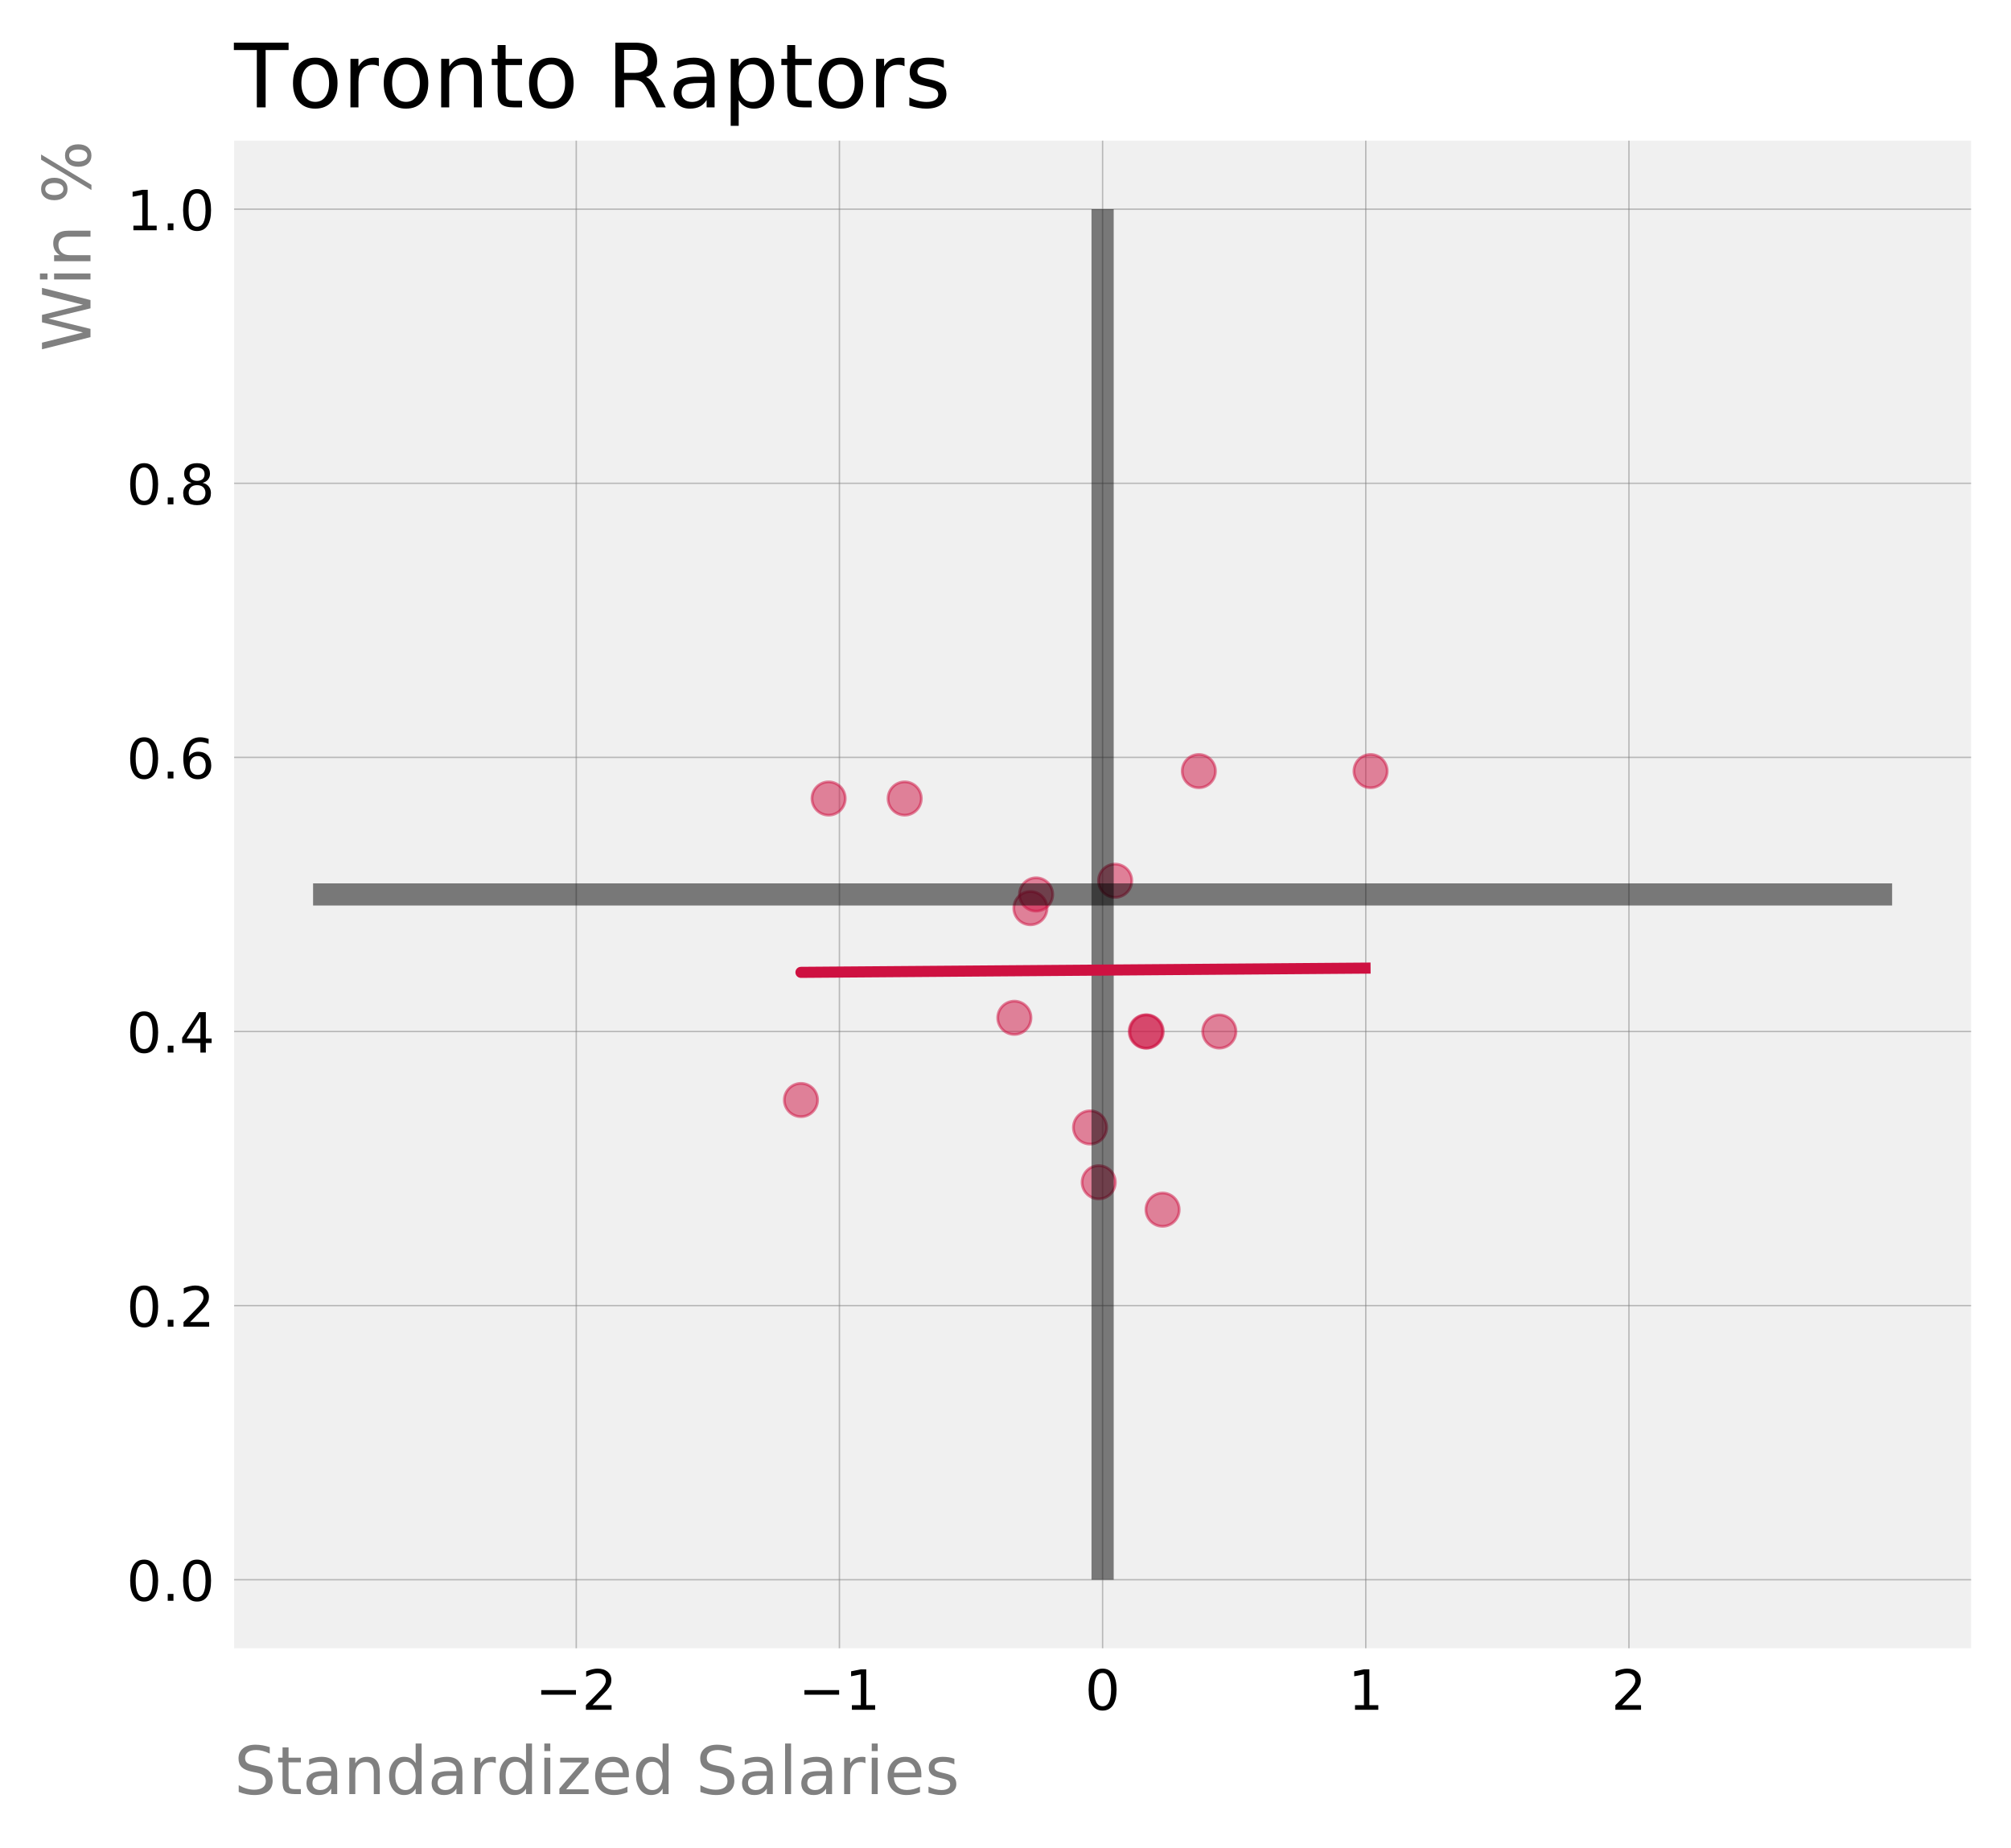
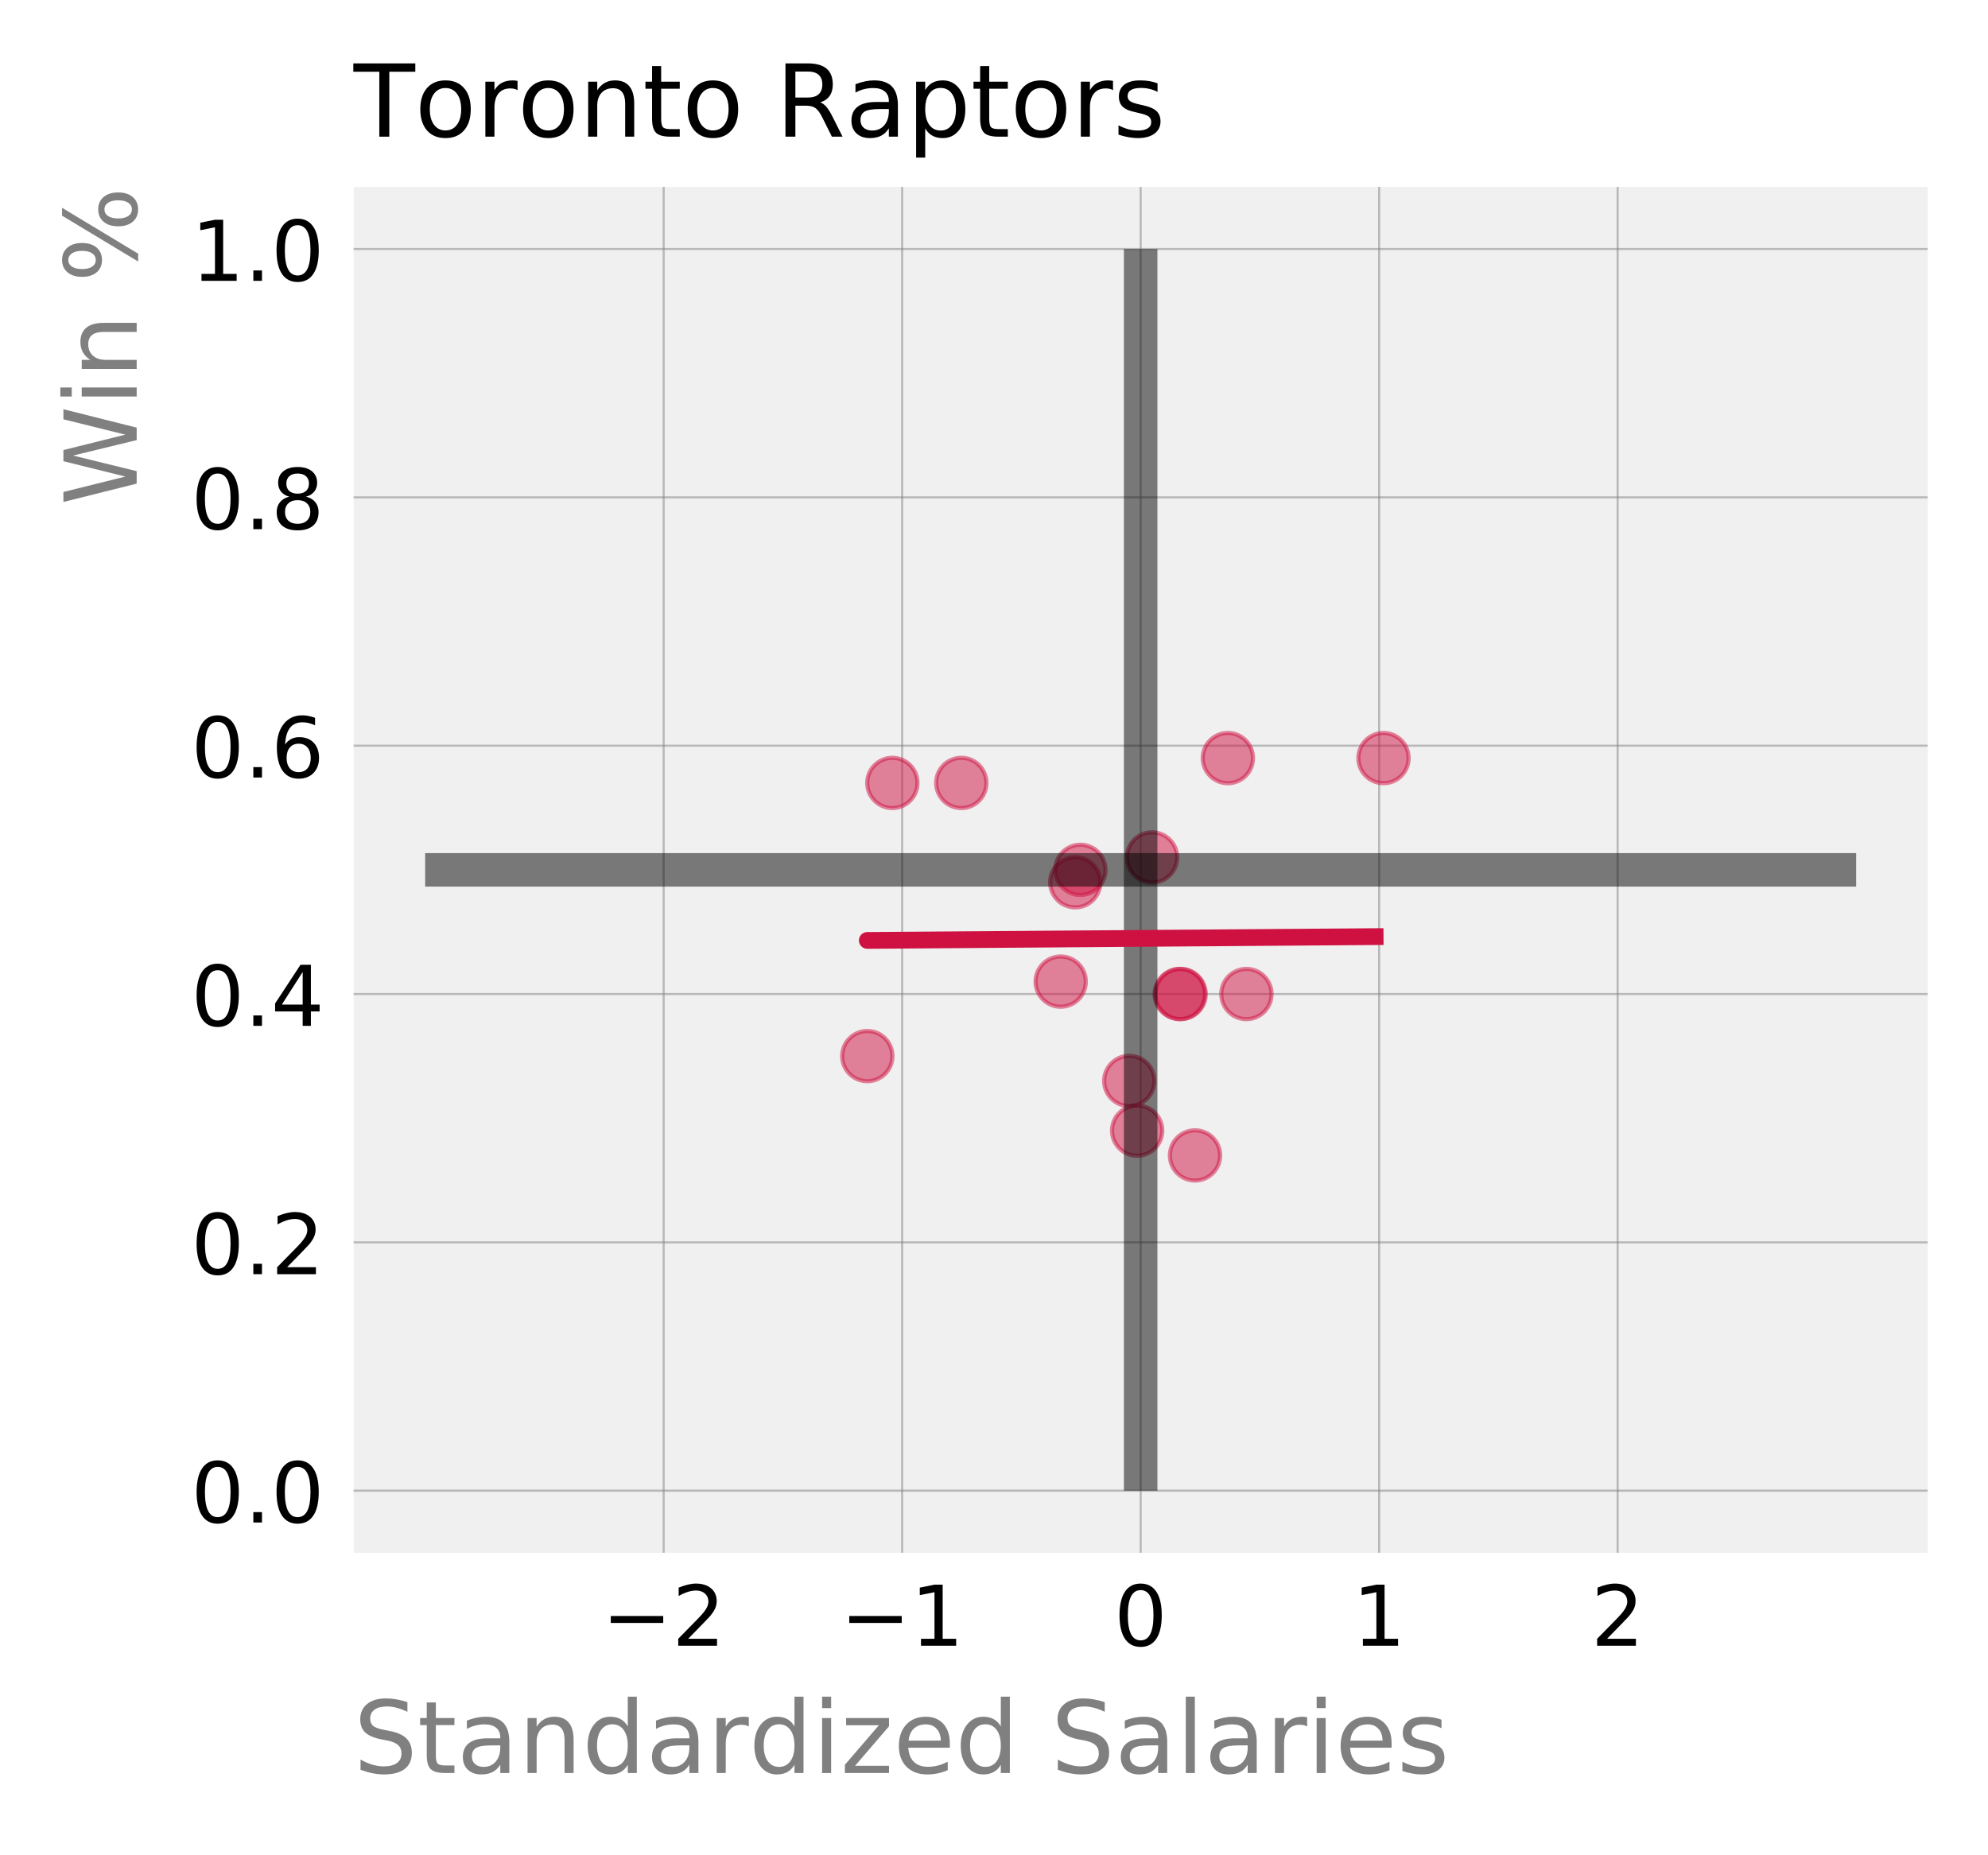
- <svg xmlns="http://www.w3.org/2000/svg" xmlns:xlink="http://www.w3.org/1999/xlink" height="333.149pt" version="1.1" viewBox="0 0 362.617 333.149" width="362.617pt">
+ <svg xmlns="http://www.w3.org/2000/svg" xmlns:xlink="http://www.w3.org/1999/xlink" height="221.39pt" version="1.1" viewBox="0 0 237.337 221.39" width="237.337pt">
  <defs>
    <style type="text/css">
*{stroke-linecap:butt;stroke-linejoin:round;}
  </style>
  </defs>
  <g id="figure_1">
    <g id="patch_1">
-       <path d="M -0 333.149  L 362.617 333.149  L 362.617 0  L -0 0  z " style="fill:none;" />
+       <path d="M 0 221.39  L 237.337 221.39  L 237.337 0  L 0 0  z " style="fill:none;" />
    </g>
    <g id="axes_1">
      <g id="patch_2">
-         <path d="M 42.217 297.158  L 355.417 297.158  L 355.417 25.358  L 42.217 25.358  z " style="fill:#f0f0f0;" />
+         <path d="M 42.217 185.398  L 230.137 185.398  L 230.137 22.318  L 42.217 22.318  z " style="fill:#f0f0f0;" />
      </g>
      <g id="matplotlib.axis_1">
        <g id="xtick_1">
          <g id="line2d_1">
-             <path clip-path="url(#pd4d5af6afb)" d="M 103.908 297.158  L 103.908 25.358  " style="fill:none;stroke:#808080;stroke-opacity:0.5;stroke-width:0.25;" />
+             <path clip-path="url(#p724fbe70ea)" d="M 79.231 185.398  L 79.231 22.318  " style="fill:none;stroke:#808080;stroke-opacity:0.5;stroke-width:0.25;" />
          </g>
          <g id="line2d_2" />
          <g id="text_1">
            <defs>
              <path d="M 10.594 35.5  L 73.188 35.5  L 73.188 27.203  L 10.594 27.203  z " id="DejaVuSans-8722" />
              <path d="M 19.188 8.297  L 53.609 8.297  L 53.609 0  L 7.328 0  L 7.328 8.297  Q 12.938 14.109 22.625 23.891  Q 32.328 33.688 34.812 36.531  Q 39.547 41.844 41.422 45.531  Q 43.312 49.219 43.312 52.781  Q 43.312 58.594 39.234 62.25  Q 35.156 65.922 28.609 65.922  Q 23.969 65.922 18.812 64.312  Q 13.672 62.703 7.812 59.422  L 7.812 69.391  Q 13.766 71.781 18.938 73  Q 24.125 74.219 28.422 74.219  Q 39.75 74.219 46.484 68.547  Q 53.219 62.891 53.219 53.422  Q 53.219 48.922 51.531 44.891  Q 49.859 40.875 45.406 35.406  Q 44.188 33.984 37.641 27.219  Q 31.109 20.453 19.188 8.297  z " id="DejaVuSans-50" />
            </defs>
-             <g transform="translate(96.53669 308.2559)scale(0.1 -0.1)">
+             <g transform="translate(71.86033 196.4966)scale(0.1 -0.1)">
              <use xlink:href="#DejaVuSans-8722" />
              <use x="83.789" xlink:href="#DejaVuSans-50" />
            </g>
          </g>
        </g>
        <g id="xtick_2">
          <g id="line2d_3">
-             <path clip-path="url(#pd4d5af6afb)" d="M 151.362 297.158  L 151.362 25.358  " style="fill:none;stroke:#808080;stroke-opacity:0.5;stroke-width:0.25;" />
+             <path clip-path="url(#p724fbe70ea)" d="M 107.704 185.398  L 107.704 22.318  " style="fill:none;stroke:#808080;stroke-opacity:0.5;stroke-width:0.25;" />
          </g>
          <g id="line2d_4" />
          <g id="text_2">
            <defs>
              <path d="M 12.406 8.297  L 28.516 8.297  L 28.516 63.922  L 10.984 60.406  L 10.984 69.391  L 28.422 72.906  L 38.281 72.906  L 38.281 8.297  L 54.391 8.297  L 54.391 0  L 12.406 0  z " id="DejaVuSans-49" />
            </defs>
-             <g transform="translate(143.9912 308.2559)scale(0.1 -0.1)">
+             <g transform="translate(100.3331 196.4966)scale(0.1 -0.1)">
              <use xlink:href="#DejaVuSans-8722" />
              <use x="83.789" xlink:href="#DejaVuSans-49" />
            </g>
          </g>
        </g>
        <g id="xtick_3">
          <g id="line2d_5">
-             <path clip-path="url(#pd4d5af6afb)" d="M 198.817 297.158  L 198.817 25.358  " style="fill:none;stroke:#808080;stroke-opacity:0.5;stroke-width:0.25;" />
+             <path clip-path="url(#p724fbe70ea)" d="M 136.177 185.398  L 136.177 22.318  " style="fill:none;stroke:#808080;stroke-opacity:0.5;stroke-width:0.25;" />
          </g>
          <g id="line2d_6" />
          <g id="text_3">
            <defs>
              <path d="M 31.781 66.406  Q 24.172 66.406 20.328 58.906  Q 16.5 51.422 16.5 36.375  Q 16.5 21.391 20.328 13.891  Q 24.172 6.391 31.781 6.391  Q 39.453 6.391 43.281 13.891  Q 47.125 21.391 47.125 36.375  Q 47.125 51.422 43.281 58.906  Q 39.453 66.406 31.781 66.406  z M 31.781 74.219  Q 44.047 74.219 50.516 64.516  Q 56.984 54.828 56.984 36.375  Q 56.984 17.969 50.516 8.266  Q 44.047 -1.422 31.781 -1.422  Q 19.531 -1.422 13.062 8.266  Q 6.594 17.969 6.594 36.375  Q 6.594 54.828 13.062 64.516  Q 19.531 74.219 31.781 74.219  z " id="DejaVuSans-48" />
            </defs>
-             <g transform="translate(195.6356 308.2559)scale(0.1 -0.1)">
+             <g transform="translate(132.9956 196.4966)scale(0.1 -0.1)">
              <use xlink:href="#DejaVuSans-48" />
            </g>
          </g>
        </g>
        <g id="xtick_4">
          <g id="line2d_7">
-             <path clip-path="url(#pd4d5af6afb)" d="M 246.271 297.158  L 246.271 25.358  " style="fill:none;stroke:#808080;stroke-opacity:0.5;stroke-width:0.25;" />
+             <path clip-path="url(#p724fbe70ea)" d="M 164.65 185.398  L 164.65 22.318  " style="fill:none;stroke:#808080;stroke-opacity:0.5;stroke-width:0.25;" />
          </g>
          <g id="line2d_8" />
          <g id="text_4">
-             <g transform="translate(243.0902 308.2559)scale(0.1 -0.1)">
+             <g transform="translate(161.4684 196.4966)scale(0.1 -0.1)">
              <use xlink:href="#DejaVuSans-49" />
            </g>
          </g>
        </g>
        <g id="xtick_5">
          <g id="line2d_9">
-             <path clip-path="url(#pd4d5af6afb)" d="M 293.726 297.158  L 293.726 25.358  " style="fill:none;stroke:#808080;stroke-opacity:0.5;stroke-width:0.25;" />
+             <path clip-path="url(#p724fbe70ea)" d="M 193.122 185.398  L 193.122 22.318  " style="fill:none;stroke:#808080;stroke-opacity:0.5;stroke-width:0.25;" />
          </g>
          <g id="line2d_10" />
          <g id="text_5">
-             <g transform="translate(290.5447 308.2559)scale(0.1 -0.1)">
+             <g transform="translate(189.9411 196.4966)scale(0.1 -0.1)">
              <use xlink:href="#DejaVuSans-50" />
            </g>
          </g>
        </g>
        <g id="text_6">
          <defs>
            <path d="M 53.516 70.516  L 53.516 60.891  Q 47.906 63.578 42.922 64.891  Q 37.938 66.219 33.297 66.219  Q 25.25 66.219 20.875 63.094  Q 16.5 59.969 16.5 54.203  Q 16.5 49.359 19.406 46.891  Q 22.312 44.438 30.422 42.922  L 36.375 41.703  Q 47.406 39.594 52.656 34.297  Q 57.906 29 57.906 20.125  Q 57.906 9.516 50.797 4.047  Q 43.703 -1.422 29.984 -1.422  Q 24.812 -1.422 18.969 -0.25  Q 13.141 0.922 6.891 3.219  L 6.891 13.375  Q 12.891 10.016 18.656 8.297  Q 24.422 6.594 29.984 6.594  Q 38.422 6.594 43.016 9.906  Q 47.609 13.234 47.609 19.391  Q 47.609 24.75 44.312 27.781  Q 41.016 30.812 33.5 32.328  L 27.484 33.5  Q 16.453 35.688 11.516 40.375  Q 6.594 45.062 6.594 53.422  Q 6.594 63.094 13.406 68.656  Q 20.219 74.219 32.172 74.219  Q 37.312 74.219 42.625 73.281  Q 47.953 72.359 53.516 70.516  z " id="DejaVuSans-83" />
            <path d="M 18.312 70.219  L 18.312 54.688  L 36.812 54.688  L 36.812 47.703  L 18.312 47.703  L 18.312 18.016  Q 18.312 11.328 20.141 9.422  Q 21.969 7.516 27.594 7.516  L 36.812 7.516  L 36.812 0  L 27.594 0  Q 17.188 0 13.234 3.875  Q 9.281 7.766 9.281 18.016  L 9.281 47.703  L 2.688 47.703  L 2.688 54.688  L 9.281 54.688  L 9.281 70.219  z " id="DejaVuSans-116" />
            <path d="M 34.281 27.484  Q 23.391 27.484 19.188 25  Q 14.984 22.516 14.984 16.5  Q 14.984 11.719 18.141 8.906  Q 21.297 6.109 26.703 6.109  Q 34.188 6.109 38.703 11.406  Q 43.219 16.703 43.219 25.484  L 43.219 27.484  z M 52.203 31.203  L 52.203 0  L 43.219 0  L 43.219 8.297  Q 40.141 3.328 35.547 0.953  Q 30.953 -1.422 24.312 -1.422  Q 15.922 -1.422 10.953 3.297  Q 6 8.016 6 15.922  Q 6 25.141 12.172 29.828  Q 18.359 34.516 30.609 34.516  L 43.219 34.516  L 43.219 35.406  Q 43.219 41.609 39.141 45  Q 35.062 48.391 27.688 48.391  Q 23 48.391 18.547 47.266  Q 14.109 46.141 10.016 43.891  L 10.016 52.203  Q 14.938 54.109 19.578 55.047  Q 24.219 56 28.609 56  Q 40.484 56 46.344 49.844  Q 52.203 43.703 52.203 31.203  z " id="DejaVuSans-97" />
            <path d="M 54.891 33.016  L 54.891 0  L 45.906 0  L 45.906 32.719  Q 45.906 40.484 42.875 44.328  Q 39.844 48.188 33.797 48.188  Q 26.516 48.188 22.312 43.547  Q 18.109 38.922 18.109 30.906  L 18.109 0  L 9.078 0  L 9.078 54.688  L 18.109 54.688  L 18.109 46.188  Q 21.344 51.125 25.703 53.562  Q 30.078 56 35.797 56  Q 45.219 56 50.047 50.172  Q 54.891 44.344 54.891 33.016  z " id="DejaVuSans-110" />
            <path d="M 45.406 46.391  L 45.406 75.984  L 54.391 75.984  L 54.391 0  L 45.406 0  L 45.406 8.203  Q 42.578 3.328 38.25 0.953  Q 33.938 -1.422 27.875 -1.422  Q 17.969 -1.422 11.734 6.484  Q 5.516 14.406 5.516 27.297  Q 5.516 40.188 11.734 48.094  Q 17.969 56 27.875 56  Q 33.938 56 38.25 53.625  Q 42.578 51.266 45.406 46.391  z M 14.797 27.297  Q 14.797 17.391 18.875 11.75  Q 22.953 6.109 30.078 6.109  Q 37.203 6.109 41.297 11.75  Q 45.406 17.391 45.406 27.297  Q 45.406 37.203 41.297 42.844  Q 37.203 48.484 30.078 48.484  Q 22.953 48.484 18.875 42.844  Q 14.797 37.203 14.797 27.297  z " id="DejaVuSans-100" />
            <path d="M 41.109 46.297  Q 39.594 47.172 37.812 47.578  Q 36.031 48 33.891 48  Q 26.266 48 22.188 43.047  Q 18.109 38.094 18.109 28.812  L 18.109 0  L 9.078 0  L 9.078 54.688  L 18.109 54.688  L 18.109 46.188  Q 20.953 51.172 25.484 53.578  Q 30.031 56 36.531 56  Q 37.453 56 38.578 55.875  Q 39.703 55.766 41.062 55.516  z " id="DejaVuSans-114" />
            <path d="M 9.422 54.688  L 18.406 54.688  L 18.406 0  L 9.422 0  z M 9.422 75.984  L 18.406 75.984  L 18.406 64.594  L 9.422 64.594  z " id="DejaVuSans-105" />
            <path d="M 5.516 54.688  L 48.188 54.688  L 48.188 46.484  L 14.406 7.172  L 48.188 7.172  L 48.188 0  L 4.297 0  L 4.297 8.203  L 38.094 47.516  L 5.516 47.516  z " id="DejaVuSans-122" />
            <path d="M 56.203 29.594  L 56.203 25.203  L 14.891 25.203  Q 15.484 15.922 20.484 11.062  Q 25.484 6.203 34.422 6.203  Q 39.594 6.203 44.453 7.469  Q 49.312 8.734 54.109 11.281  L 54.109 2.781  Q 49.266 0.734 44.188 -0.344  Q 39.109 -1.422 33.891 -1.422  Q 20.797 -1.422 13.156 6.188  Q 5.516 13.812 5.516 26.812  Q 5.516 40.234 12.766 48.109  Q 20.016 56 32.328 56  Q 43.359 56 49.781 48.891  Q 56.203 41.797 56.203 29.594  z M 47.219 32.234  Q 47.125 39.594 43.094 43.984  Q 39.062 48.391 32.422 48.391  Q 24.906 48.391 20.391 44.141  Q 15.875 39.891 15.188 32.172  z " id="DejaVuSans-101" />
            <path id="DejaVuSans-32" />
            <path d="M 9.422 75.984  L 18.406 75.984  L 18.406 0  L 9.422 0  z " id="DejaVuSans-108" />
            <path d="M 44.281 53.078  L 44.281 44.578  Q 40.484 46.531 36.375 47.5  Q 32.281 48.484 27.875 48.484  Q 21.188 48.484 17.844 46.438  Q 14.5 44.391 14.5 40.281  Q 14.5 37.156 16.891 35.375  Q 19.281 33.594 26.516 31.984  L 29.594 31.297  Q 39.156 29.25 43.188 25.516  Q 47.219 21.781 47.219 15.094  Q 47.219 7.469 41.188 3.016  Q 35.156 -1.422 24.609 -1.422  Q 20.219 -1.422 15.453 -0.562  Q 10.688 0.297 5.422 2  L 5.422 11.281  Q 10.406 8.688 15.234 7.391  Q 20.062 6.109 24.812 6.109  Q 31.156 6.109 34.562 8.281  Q 37.984 10.453 37.984 14.406  Q 37.984 18.062 35.516 20.016  Q 33.062 21.969 24.703 23.781  L 21.578 24.516  Q 13.234 26.266 9.516 29.906  Q 5.812 33.547 5.812 39.891  Q 5.812 47.609 11.281 51.797  Q 16.75 56 26.812 56  Q 31.781 56 36.172 55.266  Q 40.578 54.547 44.281 53.078  z " id="DejaVuSans-115" />
          </defs>
-           <g style="fill:#808080;" transform="translate(42.21688 323.4538)scale(0.12 -0.12)">
+           <g style="fill:#808080;" transform="translate(42.21688 211.6944)scale(0.12 -0.12)">
            <use xlink:href="#DejaVuSans-83" />
            <use x="63.477" xlink:href="#DejaVuSans-116" />
            <use x="102.686" xlink:href="#DejaVuSans-97" />
            <use x="163.965" xlink:href="#DejaVuSans-110" />
            <use x="227.344" xlink:href="#DejaVuSans-100" />
            <use x="290.82" xlink:href="#DejaVuSans-97" />
            <use x="352.1" xlink:href="#DejaVuSans-114" />
            <use x="393.197" xlink:href="#DejaVuSans-100" />
            <use x="456.674" xlink:href="#DejaVuSans-105" />
            <use x="484.457" xlink:href="#DejaVuSans-122" />
            <use x="536.947" xlink:href="#DejaVuSans-101" />
            <use x="598.471" xlink:href="#DejaVuSans-100" />
            <use x="661.947" xlink:href="#DejaVuSans-32" />
            <use x="693.734" xlink:href="#DejaVuSans-83" />
            <use x="757.211" xlink:href="#DejaVuSans-97" />
            <use x="818.49" xlink:href="#DejaVuSans-108" />
            <use x="846.273" xlink:href="#DejaVuSans-97" />
            <use x="907.553" xlink:href="#DejaVuSans-114" />
            <use x="948.666" xlink:href="#DejaVuSans-105" />
            <use x="976.449" xlink:href="#DejaVuSans-101" />
            <use x="1037.973" xlink:href="#DejaVuSans-115" />
          </g>
        </g>
      </g>
      <g id="matplotlib.axis_2">
        <g id="ytick_1">
          <g id="line2d_11">
-             <path clip-path="url(#pd4d5af6afb)" d="M 42.217 284.803  L 355.417 284.803  " style="fill:none;stroke:#808080;stroke-opacity:0.5;stroke-width:0.25;" />
+             <path clip-path="url(#p724fbe70ea)" d="M 42.217 177.985  L 230.137 177.985  " style="fill:none;stroke:#808080;stroke-opacity:0.5;stroke-width:0.25;" />
          </g>
          <g id="line2d_12" />
          <g id="text_7">
            <defs>
              <path d="M 10.688 12.406  L 21 12.406  L 21 0  L 10.688 0  z " id="DejaVuSans-46" />
            </defs>
-             <g transform="translate(22.81375 288.6022)scale(0.1 -0.1)">
+             <g transform="translate(22.81375 181.7846)scale(0.1 -0.1)">
              <use xlink:href="#DejaVuSans-48" />
              <use x="63.623" xlink:href="#DejaVuSans-46" />
              <use x="95.41" xlink:href="#DejaVuSans-48" />
            </g>
          </g>
        </g>
        <g id="ytick_2">
          <g id="line2d_13">
-             <path clip-path="url(#pd4d5af6afb)" d="M 42.217 235.385  L 355.417 235.385  " style="fill:none;stroke:#808080;stroke-opacity:0.5;stroke-width:0.25;" />
+             <path clip-path="url(#p724fbe70ea)" d="M 42.217 148.334  L 230.137 148.334  " style="fill:none;stroke:#808080;stroke-opacity:0.5;stroke-width:0.25;" />
          </g>
          <g id="line2d_14" />
          <g id="text_8">
-             <g transform="translate(22.81375 239.184)scale(0.1 -0.1)">
+             <g transform="translate(22.81375 152.1337)scale(0.1 -0.1)">
              <use xlink:href="#DejaVuSans-48" />
              <use x="63.623" xlink:href="#DejaVuSans-46" />
              <use x="95.41" xlink:href="#DejaVuSans-50" />
            </g>
          </g>
        </g>
        <g id="ytick_3">
          <g id="line2d_15">
-             <path clip-path="url(#pd4d5af6afb)" d="M 42.217 185.967  L 355.417 185.967  " style="fill:none;stroke:#808080;stroke-opacity:0.5;stroke-width:0.25;" />
+             <path clip-path="url(#p724fbe70ea)" d="M 42.217 118.684  L 230.137 118.684  " style="fill:none;stroke:#808080;stroke-opacity:0.5;stroke-width:0.25;" />
          </g>
          <g id="line2d_16" />
          <g id="text_9">
            <defs>
              <path d="M 37.797 64.312  L 12.891 25.391  L 37.797 25.391  z M 35.203 72.906  L 47.609 72.906  L 47.609 25.391  L 58.016 25.391  L 58.016 17.188  L 47.609 17.188  L 47.609 0  L 37.797 0  L 37.797 17.188  L 4.891 17.188  L 4.891 26.703  z " id="DejaVuSans-52" />
            </defs>
-             <g transform="translate(22.81375 189.7658)scale(0.1 -0.1)">
+             <g transform="translate(22.81375 122.4828)scale(0.1 -0.1)">
              <use xlink:href="#DejaVuSans-48" />
              <use x="63.623" xlink:href="#DejaVuSans-46" />
              <use x="95.41" xlink:href="#DejaVuSans-52" />
            </g>
          </g>
        </g>
        <g id="ytick_4">
          <g id="line2d_17">
-             <path clip-path="url(#pd4d5af6afb)" d="M 42.217 136.548  L 355.417 136.548  " style="fill:none;stroke:#808080;stroke-opacity:0.5;stroke-width:0.25;" />
+             <path clip-path="url(#p724fbe70ea)" d="M 42.217 89.033  L 230.137 89.033  " style="fill:none;stroke:#808080;stroke-opacity:0.5;stroke-width:0.25;" />
          </g>
          <g id="line2d_18" />
          <g id="text_10">
            <defs>
              <path d="M 33.016 40.375  Q 26.375 40.375 22.484 35.828  Q 18.609 31.297 18.609 23.391  Q 18.609 15.531 22.484 10.953  Q 26.375 6.391 33.016 6.391  Q 39.656 6.391 43.531 10.953  Q 47.406 15.531 47.406 23.391  Q 47.406 31.297 43.531 35.828  Q 39.656 40.375 33.016 40.375  z M 52.594 71.297  L 52.594 62.312  Q 48.875 64.062 45.094 64.984  Q 41.312 65.922 37.594 65.922  Q 27.828 65.922 22.672 59.328  Q 17.531 52.734 16.797 39.406  Q 19.672 43.656 24.016 45.922  Q 28.375 48.188 33.594 48.188  Q 44.578 48.188 50.953 41.516  Q 57.328 34.859 57.328 23.391  Q 57.328 12.156 50.688 5.359  Q 44.047 -1.422 33.016 -1.422  Q 20.359 -1.422 13.672 8.266  Q 6.984 17.969 6.984 36.375  Q 6.984 53.656 15.188 63.938  Q 23.391 74.219 37.203 74.219  Q 40.922 74.219 44.703 73.484  Q 48.484 72.75 52.594 71.297  z " id="DejaVuSans-54" />
            </defs>
-             <g transform="translate(22.81375 140.3476)scale(0.1 -0.1)">
+             <g transform="translate(22.81375 92.83189)scale(0.1 -0.1)">
              <use xlink:href="#DejaVuSans-48" />
              <use x="63.623" xlink:href="#DejaVuSans-46" />
              <use x="95.41" xlink:href="#DejaVuSans-54" />
            </g>
          </g>
        </g>
        <g id="ytick_5">
          <g id="line2d_19">
-             <path clip-path="url(#pd4d5af6afb)" d="M 42.217 87.13  L 355.417 87.13  " style="fill:none;stroke:#808080;stroke-opacity:0.5;stroke-width:0.25;" />
+             <path clip-path="url(#p724fbe70ea)" d="M 42.217 59.382  L 230.137 59.382  " style="fill:none;stroke:#808080;stroke-opacity:0.5;stroke-width:0.25;" />
          </g>
          <g id="line2d_20" />
          <g id="text_11">
            <defs>
              <path d="M 31.781 34.625  Q 24.75 34.625 20.719 30.859  Q 16.703 27.094 16.703 20.516  Q 16.703 13.922 20.719 10.156  Q 24.75 6.391 31.781 6.391  Q 38.812 6.391 42.859 10.172  Q 46.922 13.969 46.922 20.516  Q 46.922 27.094 42.891 30.859  Q 38.875 34.625 31.781 34.625  z M 21.922 38.812  Q 15.578 40.375 12.031 44.719  Q 8.5 49.078 8.5 55.328  Q 8.5 64.062 14.719 69.141  Q 20.953 74.219 31.781 74.219  Q 42.672 74.219 48.875 69.141  Q 55.078 64.062 55.078 55.328  Q 55.078 49.078 51.531 44.719  Q 48 40.375 41.703 38.812  Q 48.828 37.156 52.797 32.312  Q 56.781 27.484 56.781 20.516  Q 56.781 9.906 50.312 4.234  Q 43.844 -1.422 31.781 -1.422  Q 19.734 -1.422 13.25 4.234  Q 6.781 9.906 6.781 20.516  Q 6.781 27.484 10.781 32.312  Q 14.797 37.156 21.922 38.812  z M 18.312 54.391  Q 18.312 48.734 21.844 45.562  Q 25.391 42.391 31.781 42.391  Q 38.141 42.391 41.719 45.562  Q 45.312 48.734 45.312 54.391  Q 45.312 60.062 41.719 63.234  Q 38.141 66.406 31.781 66.406  Q 25.391 66.406 21.844 63.234  Q 18.312 60.062 18.312 54.391  z " id="DejaVuSans-56" />
            </defs>
-             <g transform="translate(22.81375 90.92945)scale(0.1 -0.1)">
+             <g transform="translate(22.81375 63.18098)scale(0.1 -0.1)">
              <use xlink:href="#DejaVuSans-48" />
              <use x="63.623" xlink:href="#DejaVuSans-46" />
              <use x="95.41" xlink:href="#DejaVuSans-56" />
            </g>
          </g>
        </g>
        <g id="ytick_6">
          <g id="line2d_21">
-             <path clip-path="url(#pd4d5af6afb)" d="M 42.217 37.712  L 355.417 37.712  " style="fill:none;stroke:#808080;stroke-opacity:0.5;stroke-width:0.25;" />
+             <path clip-path="url(#p724fbe70ea)" d="M 42.217 29.731  L 230.137 29.731  " style="fill:none;stroke:#808080;stroke-opacity:0.5;stroke-width:0.25;" />
          </g>
          <g id="line2d_22" />
          <g id="text_12">
-             <g transform="translate(22.81375 41.51126)scale(0.1 -0.1)">
+             <g transform="translate(22.81375 33.53007)scale(0.1 -0.1)">
              <use xlink:href="#DejaVuSans-49" />
              <use x="63.623" xlink:href="#DejaVuSans-46" />
              <use x="95.41" xlink:href="#DejaVuSans-48" />
            </g>
          </g>
        </g>
        <g id="text_13">
          <defs>
            <path d="M 3.328 72.906  L 13.281 72.906  L 28.609 11.281  L 43.891 72.906  L 54.984 72.906  L 70.312 11.281  L 85.594 72.906  L 95.609 72.906  L 77.297 0  L 64.891 0  L 49.516 63.281  L 33.984 0  L 21.578 0  z " id="DejaVuSans-87" />
            <path d="M 72.703 32.078  Q 68.453 32.078 66.031 28.469  Q 63.625 24.859 63.625 18.406  Q 63.625 12.062 66.031 8.422  Q 68.453 4.781 72.703 4.781  Q 76.859 4.781 79.266 8.422  Q 81.688 12.062 81.688 18.406  Q 81.688 24.812 79.266 28.438  Q 76.859 32.078 72.703 32.078  z M 72.703 38.281  Q 80.422 38.281 84.953 32.906  Q 89.5 27.547 89.5 18.406  Q 89.5 9.281 84.938 3.922  Q 80.375 -1.422 72.703 -1.422  Q 64.891 -1.422 60.344 3.922  Q 55.812 9.281 55.812 18.406  Q 55.812 27.594 60.375 32.938  Q 64.938 38.281 72.703 38.281  z M 22.312 68.016  Q 18.109 68.016 15.688 64.375  Q 13.281 60.75 13.281 54.391  Q 13.281 47.953 15.672 44.328  Q 18.062 40.719 22.312 40.719  Q 26.562 40.719 28.969 44.328  Q 31.391 47.953 31.391 54.391  Q 31.391 60.688 28.953 64.344  Q 26.516 68.016 22.312 68.016  z M 66.406 74.219  L 74.219 74.219  L 28.609 -1.422  L 20.797 -1.422  z M 22.312 74.219  Q 30.031 74.219 34.609 68.875  Q 39.203 63.531 39.203 54.391  Q 39.203 45.172 34.641 39.844  Q 30.078 34.516 22.312 34.516  Q 14.547 34.516 10.031 39.859  Q 5.516 45.219 5.516 54.391  Q 5.516 63.484 10.047 68.844  Q 14.594 74.219 22.312 74.219  z " id="DejaVuSans-37" />
          </defs>
-           <g style="fill:#808080;" transform="translate(16.31812 63.37313)rotate(-90)scale(0.12 -0.12)">
+           <g style="fill:#808080;" transform="translate(16.31812 60.33375)rotate(-90)scale(0.12 -0.12)">
            <use xlink:href="#DejaVuSans-87" />
            <use x="98.846" xlink:href="#DejaVuSans-105" />
            <use x="126.629" xlink:href="#DejaVuSans-110" />
            <use x="190.008" xlink:href="#DejaVuSans-32" />
            <use x="221.795" xlink:href="#DejaVuSans-37" />
          </g>
        </g>
      </g>
      <g id="PathCollection_1">
        <defs>
-           <path d="M 0 3  C 0.796 3 1.559 2.684 2.121 2.121  C 2.684 1.559 3 0.796 3 0  C 3 -0.796 2.684 -1.559 2.121 -2.121  C 1.559 -2.684 0.796 -3 0 -3  C -0.796 -3 -1.559 -2.684 -2.121 -2.121  C -2.684 -1.559 -3 -0.796 -3 0  C -3 0.796 -2.684 1.559 -2.121 2.121  C -1.559 2.684 -0.796 3 0 3  z " id="m822ec21cae" style="stroke:#ce1141;stroke-opacity:0.5;stroke-width:0.5;" />
+           <path d="M 0 3  C 0.796 3 1.559 2.684 2.121 2.121  C 2.684 1.559 3 0.796 3 0  C 3 -0.796 2.684 -1.559 2.121 -2.121  C 1.559 -2.684 0.796 -3 0 -3  C -0.796 -3 -1.559 -2.684 -2.121 -2.121  C -2.684 -1.559 -3 -0.796 -3 0  C -3 0.796 -2.684 1.559 -2.121 2.121  C -1.559 2.684 -0.796 3 0 3  z " id="mb51471c23c" style="stroke:#ce1141;stroke-opacity:0.5;stroke-width:0.5;" />
        </defs>
-         <g clip-path="url(#pd4d5af6afb)">
-           <use style="fill:#ce1141;fill-opacity:0.5;stroke:#ce1141;stroke-opacity:0.5;stroke-width:0.5;" x="163.13" xlink:href="#m822ec21cae" y="143.961" />
-           <use style="fill:#ce1141;fill-opacity:0.5;stroke:#ce1141;stroke-opacity:0.5;stroke-width:0.5;" x="201.081" xlink:href="#m822ec21cae" y="158.787" />
-           <use style="fill:#ce1141;fill-opacity:0.5;stroke:#ce1141;stroke-opacity:0.5;stroke-width:0.5;" x="198.118" xlink:href="#m822ec21cae" y="213.147" />
-           <use style="fill:#ce1141;fill-opacity:0.5;stroke:#ce1141;stroke-opacity:0.5;stroke-width:0.5;" x="219.862" xlink:href="#m822ec21cae" y="185.967" />
-           <use style="fill:#ce1141;fill-opacity:0.5;stroke:#ce1141;stroke-opacity:0.5;stroke-width:0.5;" x="206.767" xlink:href="#m822ec21cae" y="185.967" />
-           <use style="fill:#ce1141;fill-opacity:0.5;stroke:#ce1141;stroke-opacity:0.5;stroke-width:0.5;" x="196.554" xlink:href="#m822ec21cae" y="203.263" />
-           <use style="fill:#ce1141;fill-opacity:0.5;stroke:#ce1141;stroke-opacity:0.5;stroke-width:0.5;" x="149.413" xlink:href="#m822ec21cae" y="143.961" />
-           <use style="fill:#ce1141;fill-opacity:0.5;stroke:#ce1141;stroke-opacity:0.5;stroke-width:0.5;" x="186.825" xlink:href="#m822ec21cae" y="161.257" />
-           <use style="fill:#ce1141;fill-opacity:0.5;stroke:#ce1141;stroke-opacity:0.5;stroke-width:0.5;" x="206.602" xlink:href="#m822ec21cae" y="185.967" />
-           <use style="fill:#ce1141;fill-opacity:0.5;stroke:#ce1141;stroke-opacity:0.5;stroke-width:0.5;" x="185.803" xlink:href="#m822ec21cae" y="163.728" />
-           <use style="fill:#ce1141;fill-opacity:0.5;stroke:#ce1141;stroke-opacity:0.5;stroke-width:0.5;" x="209.632" xlink:href="#m822ec21cae" y="218.088" />
-           <use style="fill:#ce1141;fill-opacity:0.5;stroke:#ce1141;stroke-opacity:0.5;stroke-width:0.5;" x="144.426" xlink:href="#m822ec21cae" y="198.321" />
-           <use style="fill:#ce1141;fill-opacity:0.5;stroke:#ce1141;stroke-opacity:0.5;stroke-width:0.5;" x="182.907" xlink:href="#m822ec21cae" y="183.496" />
-           <use style="fill:#ce1141;fill-opacity:0.5;stroke:#ce1141;stroke-opacity:0.5;stroke-width:0.5;" x="216.17" xlink:href="#m822ec21cae" y="139.019" />
-           <use style="fill:#ce1141;fill-opacity:0.5;stroke:#ce1141;stroke-opacity:0.5;stroke-width:0.5;" x="247.138" xlink:href="#m822ec21cae" y="139.019" />
+         <g clip-path="url(#p724fbe70ea)">
+           <use style="fill:#ce1141;fill-opacity:0.5;stroke:#ce1141;stroke-opacity:0.5;stroke-width:0.5;" x="114.765" xlink:href="#mb51471c23c" y="93.48" />
+           <use style="fill:#ce1141;fill-opacity:0.5;stroke:#ce1141;stroke-opacity:0.5;stroke-width:0.5;" x="137.535" xlink:href="#mb51471c23c" y="102.376" />
+           <use style="fill:#ce1141;fill-opacity:0.5;stroke:#ce1141;stroke-opacity:0.5;stroke-width:0.5;" x="135.758" xlink:href="#mb51471c23c" y="134.992" />
+           <use style="fill:#ce1141;fill-opacity:0.5;stroke:#ce1141;stroke-opacity:0.5;stroke-width:0.5;" x="148.804" xlink:href="#mb51471c23c" y="118.684" />
+           <use style="fill:#ce1141;fill-opacity:0.5;stroke:#ce1141;stroke-opacity:0.5;stroke-width:0.5;" x="140.947" xlink:href="#mb51471c23c" y="118.684" />
+           <use style="fill:#ce1141;fill-opacity:0.5;stroke:#ce1141;stroke-opacity:0.5;stroke-width:0.5;" x="134.819" xlink:href="#mb51471c23c" y="129.061" />
+           <use style="fill:#ce1141;fill-opacity:0.5;stroke:#ce1141;stroke-opacity:0.5;stroke-width:0.5;" x="106.534" xlink:href="#mb51471c23c" y="93.48" />
+           <use style="fill:#ce1141;fill-opacity:0.5;stroke:#ce1141;stroke-opacity:0.5;stroke-width:0.5;" x="128.982" xlink:href="#mb51471c23c" y="103.858" />
+           <use style="fill:#ce1141;fill-opacity:0.5;stroke:#ce1141;stroke-opacity:0.5;stroke-width:0.5;" x="140.848" xlink:href="#mb51471c23c" y="118.684" />
+           <use style="fill:#ce1141;fill-opacity:0.5;stroke:#ce1141;stroke-opacity:0.5;stroke-width:0.5;" x="128.369" xlink:href="#mb51471c23c" y="105.341" />
+           <use style="fill:#ce1141;fill-opacity:0.5;stroke:#ce1141;stroke-opacity:0.5;stroke-width:0.5;" x="142.666" xlink:href="#mb51471c23c" y="137.957" />
+           <use style="fill:#ce1141;fill-opacity:0.5;stroke:#ce1141;stroke-opacity:0.5;stroke-width:0.5;" x="103.542" xlink:href="#mb51471c23c" y="126.096" />
+           <use style="fill:#ce1141;fill-opacity:0.5;stroke:#ce1141;stroke-opacity:0.5;stroke-width:0.5;" x="126.631" xlink:href="#mb51471c23c" y="117.201" />
+           <use style="fill:#ce1141;fill-opacity:0.5;stroke:#ce1141;stroke-opacity:0.5;stroke-width:0.5;" x="146.589" xlink:href="#mb51471c23c" y="90.515" />
+           <use style="fill:#ce1141;fill-opacity:0.5;stroke:#ce1141;stroke-opacity:0.5;stroke-width:0.5;" x="165.169" xlink:href="#mb51471c23c" y="90.515" />
        </g>
      </g>
      <g id="LineCollection_1">
-         <path clip-path="url(#pd4d5af6afb)" d="M 56.453 161.257  L 341.181 161.257  " style="fill:none;stroke:#000000;stroke-opacity:0.5;stroke-width:4;" />
+         <path clip-path="url(#p724fbe70ea)" d="M 50.759 103.858  L 221.595 103.858  " style="fill:none;stroke:#000000;stroke-opacity:0.5;stroke-width:4;" />
      </g>
      <g id="LineCollection_2">
-         <path clip-path="url(#pd4d5af6afb)" d="M 198.817 284.803  L 198.817 37.712  " style="fill:none;stroke:#000000;stroke-opacity:0.5;stroke-width:4;" />
+         <path clip-path="url(#p724fbe70ea)" d="M 136.177 177.985  L 136.177 29.731  " style="fill:none;stroke:#000000;stroke-opacity:0.5;stroke-width:4;" />
      </g>
      <g id="line2d_23">
-         <path clip-path="url(#pd4d5af6afb)" d="M 163.13 175.163  L 201.081 174.879  L 198.118 174.901  L 219.862 174.739  L 206.767 174.837  L 196.554 174.913  L 149.413 175.265  L 186.825 174.986  L 206.602 174.838  L 185.803 174.993  L 209.632 174.815  L 144.426 175.303  L 182.907 175.015  L 216.17 174.766  L 247.138 174.535  " style="fill:none;stroke:#ce1141;stroke-width:2;" />
+         <path clip-path="url(#p724fbe70ea)" d="M 114.765 112.201  L 137.535 112.031  L 135.758 112.044  L 148.804 111.947  L 140.947 112.006  L 134.819 112.051  L 106.534 112.263  L 128.982 112.095  L 140.848 112.006  L 128.369 112.1  L 142.666 111.993  L 103.542 112.285  L 126.631 112.113  L 146.589 111.963  L 165.169 111.824  " style="fill:none;stroke:#ce1141;stroke-width:2;" />
      </g>
      <g id="text_14">
        <defs>
          <path d="M -0.297 72.906  L 61.375 72.906  L 61.375 64.594  L 35.5 64.594  L 35.5 0  L 25.594 0  L 25.594 64.594  L -0.297 64.594  z " id="DejaVuSans-84" />
          <path d="M 30.609 48.391  Q 23.391 48.391 19.188 42.75  Q 14.984 37.109 14.984 27.297  Q 14.984 17.484 19.156 11.844  Q 23.344 6.203 30.609 6.203  Q 37.797 6.203 41.984 11.859  Q 46.188 17.531 46.188 27.297  Q 46.188 37.016 41.984 42.703  Q 37.797 48.391 30.609 48.391  z M 30.609 56  Q 42.328 56 49.016 48.375  Q 55.719 40.766 55.719 27.297  Q 55.719 13.875 49.016 6.219  Q 42.328 -1.422 30.609 -1.422  Q 18.844 -1.422 12.172 6.219  Q 5.516 13.875 5.516 27.297  Q 5.516 40.766 12.172 48.375  Q 18.844 56 30.609 56  z " id="DejaVuSans-111" />
          <path d="M 44.391 34.188  Q 47.562 33.109 50.562 29.594  Q 53.562 26.078 56.594 19.922  L 66.609 0  L 56 0  L 46.688 18.703  Q 43.062 26.031 39.672 28.422  Q 36.281 30.812 30.422 30.812  L 19.672 30.812  L 19.672 0  L 9.812 0  L 9.812 72.906  L 32.078 72.906  Q 44.578 72.906 50.734 67.672  Q 56.891 62.453 56.891 51.906  Q 56.891 45.016 53.688 40.469  Q 50.484 35.938 44.391 34.188  z M 19.672 64.797  L 19.672 38.922  L 32.078 38.922  Q 39.203 38.922 42.844 42.219  Q 46.484 45.516 46.484 51.906  Q 46.484 58.297 42.844 61.547  Q 39.203 64.797 32.078 64.797  z " id="DejaVuSans-82" />
          <path d="M 18.109 8.203  L 18.109 -20.797  L 9.078 -20.797  L 9.078 54.688  L 18.109 54.688  L 18.109 46.391  Q 20.953 51.266 25.266 53.625  Q 29.594 56 35.594 56  Q 45.562 56 51.781 48.094  Q 58.016 40.188 58.016 27.297  Q 58.016 14.406 51.781 6.484  Q 45.562 -1.422 35.594 -1.422  Q 29.594 -1.422 25.266 0.953  Q 20.953 3.328 18.109 8.203  z M 48.688 27.297  Q 48.688 37.203 44.609 42.844  Q 40.531 48.484 33.406 48.484  Q 26.266 48.484 22.188 42.844  Q 18.109 37.203 18.109 27.297  Q 18.109 17.391 22.188 11.75  Q 26.266 6.109 33.406 6.109  Q 40.531 6.109 44.609 11.75  Q 48.688 17.391 48.688 27.297  z " id="DejaVuSans-112" />
        </defs>
-         <g transform="translate(42.21688 19.3575)scale(0.16 -0.16)">
+         <g transform="translate(42.21688 16.31812)scale(0.12 -0.12)">
          <use xlink:href="#DejaVuSans-84" />
          <use x="60.818" xlink:href="#DejaVuSans-111" />
          <use x="122" xlink:href="#DejaVuSans-114" />
          <use x="163.082" xlink:href="#DejaVuSans-111" />
          <use x="224.264" xlink:href="#DejaVuSans-110" />
          <use x="287.643" xlink:href="#DejaVuSans-116" />
          <use x="326.852" xlink:href="#DejaVuSans-111" />
          <use x="388.033" xlink:href="#DejaVuSans-32" />
          <use x="419.82" xlink:href="#DejaVuSans-82" />
          <use x="489.271" xlink:href="#DejaVuSans-97" />
          <use x="550.551" xlink:href="#DejaVuSans-112" />
          <use x="614.027" xlink:href="#DejaVuSans-116" />
          <use x="653.236" xlink:href="#DejaVuSans-111" />
          <use x="714.418" xlink:href="#DejaVuSans-114" />
          <use x="755.531" xlink:href="#DejaVuSans-115" />
        </g>
      </g>
    </g>
  </g>
  <defs>
-     <clipPath id="pd4d5af6afb">
-       <rect height="271.8" width="313.2" x="42.217" y="25.358" />
+     <clipPath id="p724fbe70ea">
+       <rect height="163.08" width="187.92" x="42.217" y="22.318" />
    </clipPath>
  </defs>
</svg>
